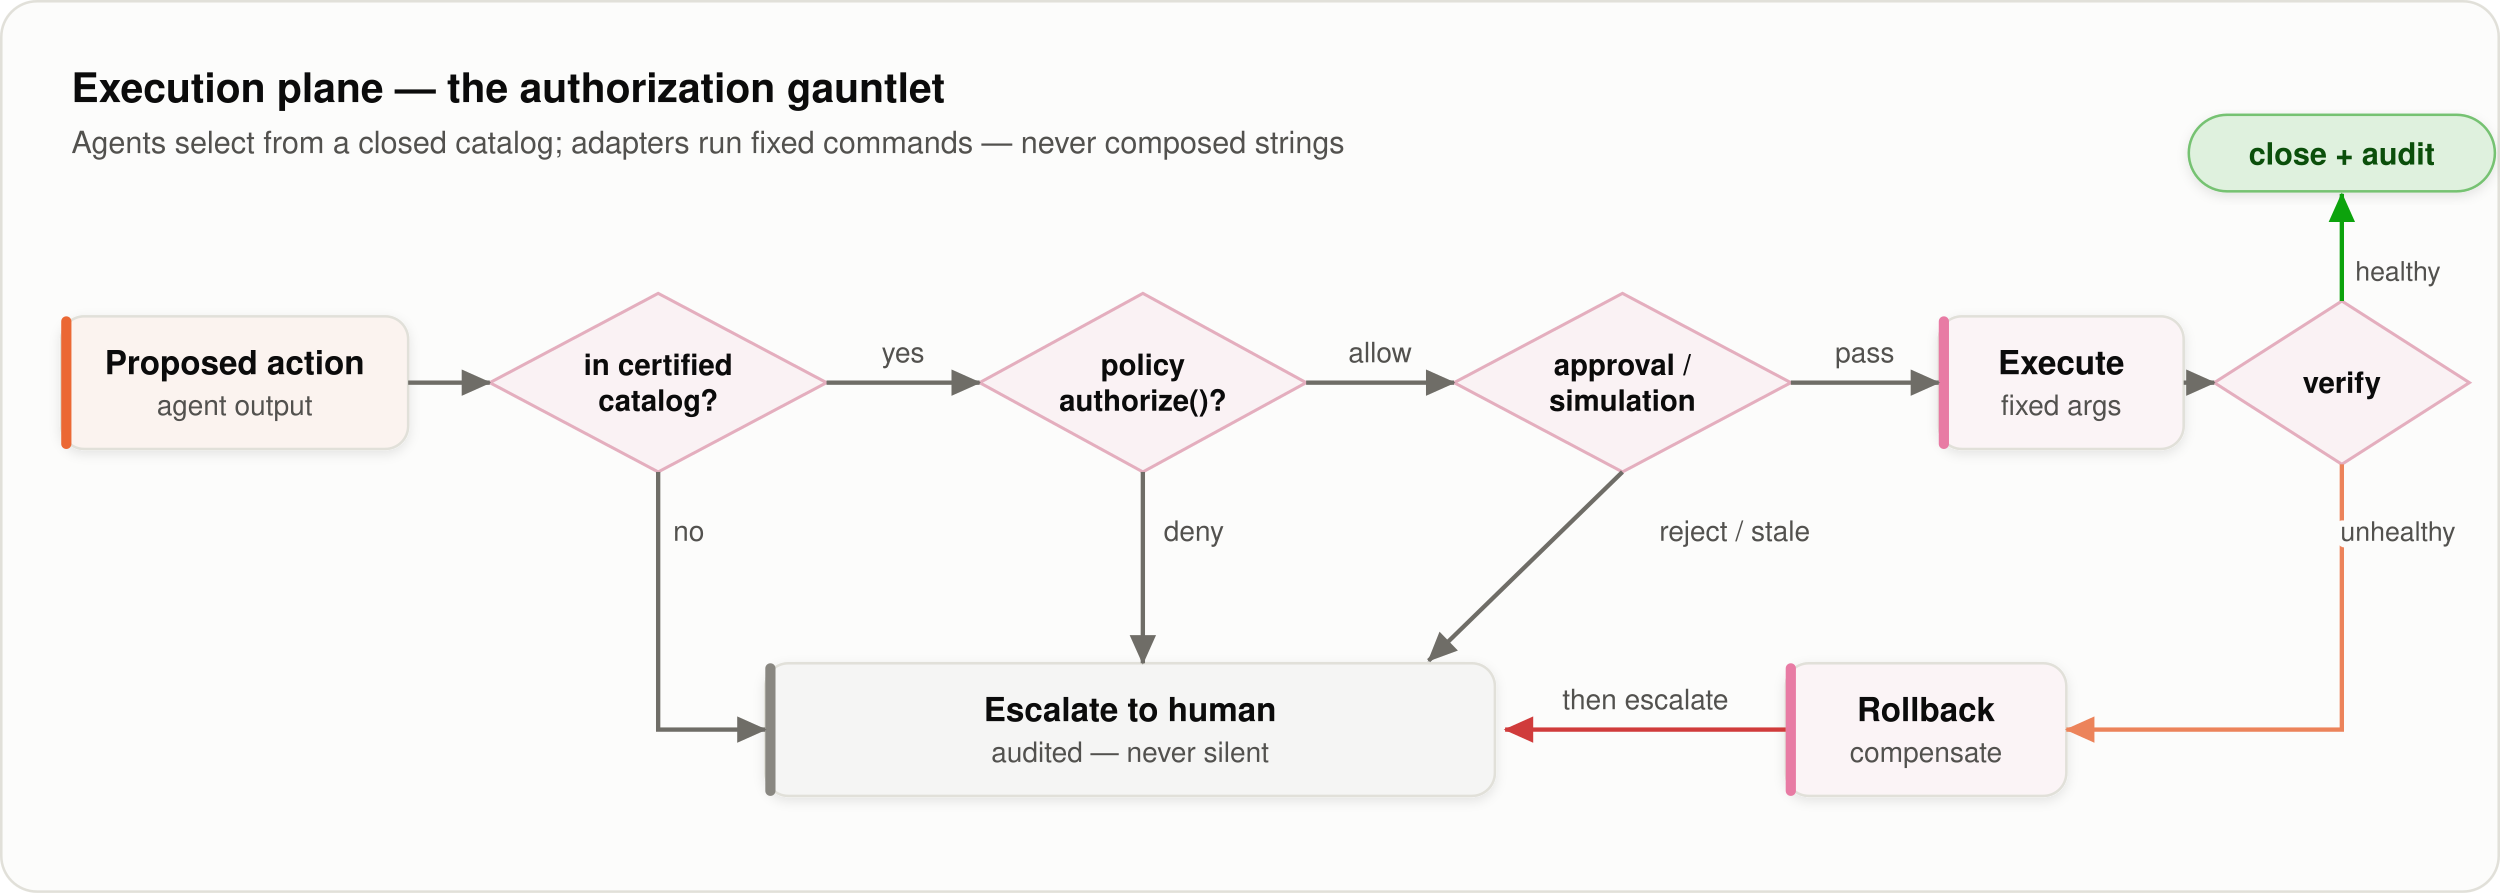
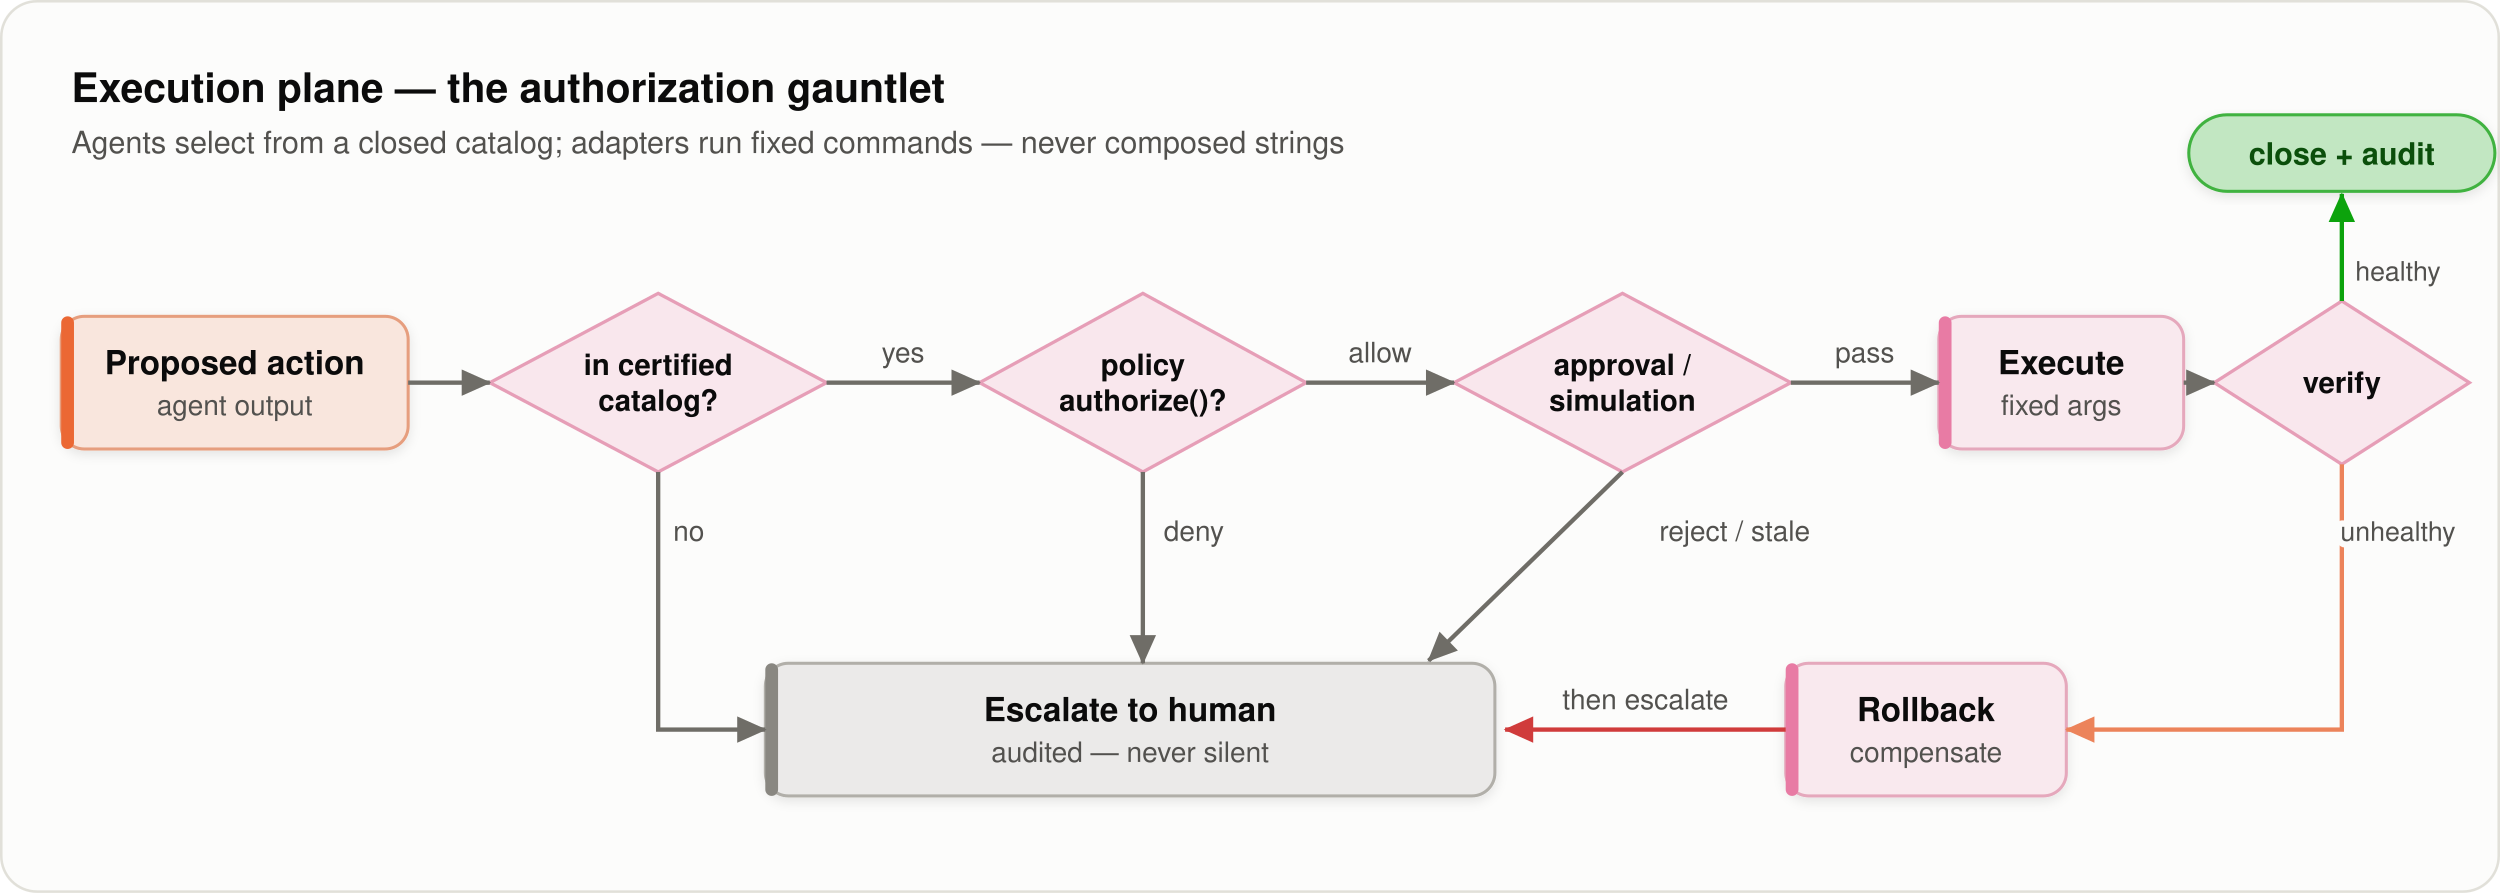
<svg xmlns="http://www.w3.org/2000/svg" viewBox="0 0 980 350" font-family="system-ui, -apple-system, 'Segoe UI', Helvetica, Arial, sans-serif" role="img" aria-label="Execution: catalog membership, deterministic policy, plan-bound approval and simulation gate every mutation; verification decides close or rollback">
  <defs>
    <filter id="soft-light" x="-12%" y="-12%" width="124%" height="130%">
      <feDropShadow dx="0" dy="1.5" stdDeviation="2.2" flood-color="#000000" flood-opacity="0.10" />
    </filter>
    <marker id="arrow-light" viewBox="0 0 10 10" refX="8.6" refY="5" markerWidth="8" markerHeight="8" orient="auto-start-reverse">
      <path d="M 0.5 1.2 L 9 5 L 0.5 8.8 z" fill="#6f6d67" />
    </marker>
    <marker id="arrow-good-light" viewBox="0 0 10 10" refX="8.6" refY="5" markerWidth="8" markerHeight="8" orient="auto-start-reverse">
      <path d="M 0.5 1.2 L 9 5 L 0.5 8.8 z" fill="#0ca30c" />
    </marker>
    <marker id="arrow-bad-light" viewBox="0 0 10 10" refX="8.6" refY="5" markerWidth="8" markerHeight="8" orient="auto-start-reverse">
      <path d="M 0.5 1.2 L 9 5 L 0.5 8.8 z" fill="#d03b3b" />
    </marker>
    <marker id="arrow-warn-light" viewBox="0 0 10 10" refX="8.6" refY="5" markerWidth="8" markerHeight="8" orient="auto-start-reverse">
      <path d="M 0.5 1.2 L 9 5 L 0.5 8.8 z" fill="#ec835a" />
    </marker>
  </defs>
  <rect x="0" y="0" width="980" height="350" rx="14" fill="#fcfcfb" />
  <rect x="0.5" y="0.5" width="979" height="349" rx="14" fill="none" stroke="#e1e0d9" stroke-width="1" />
  <text x="28" y="40" font-size="16" text-anchor="start" fill="#0b0b0b" font-weight="700">Execution plane — the authorization gauntlet</text>
  <text x="28" y="60" font-size="12" text-anchor="start" fill="#52514e" font-weight="normal">Agents select from a closed catalog; adapters run fixed commands — never composed strings</text>
-   <rect x="24" y="124" width="136" height="52" rx="9" fill="#fbf3ef" stroke="#e1e0d9" stroke-width="1" filter="url(#soft-light)" />
-   <rect x="24" y="124" width="4" height="52" rx="2" fill="#eb6834" />
+   <rect x="24" y="124" width="136" height="52" rx="9" fill="#f9e6dd" stroke="#e69e7e" stroke-width="1.2" filter="url(#soft-light)" />
+   <rect x="24" y="124" width="5" height="52" rx="2.5" fill="#eb6834" />
  <text x="92.0" y="146.68" font-size="13" text-anchor="middle" fill="#0b0b0b" font-weight="600">Proposed action</text>
  <text x="92.0" y="162.68" font-size="11" text-anchor="middle" fill="#52514e" font-weight="normal">agent output</text>
-   <polygon points="258,115.0 324.0,150 258,185.0 192.0,150" fill="#faf2f4" stroke="#e4aebe" stroke-width="1.2" />
+   <polygon points="258,115.0 324.0,150 258,185.0 192.0,150" fill="#f9e7ed" stroke="#e69eb7" stroke-width="1.3" />
  <text x="258" y="147" font-size="11.5" text-anchor="middle" fill="#0b0b0b" font-weight="600">in certified</text>
  <text x="258" y="161" font-size="11.5" text-anchor="middle" fill="#0b0b0b" font-weight="600">catalog?</text>
-   <polygon points="448,115.0 512.0,150 448,185.0 384.0,150" fill="#faf2f4" stroke="#e4aebe" stroke-width="1.2" />
+   <polygon points="448,115.0 512.0,150 448,185.0 384.0,150" fill="#f9e7ed" stroke="#e69eb7" stroke-width="1.3" />
  <text x="448" y="147" font-size="11.5" text-anchor="middle" fill="#0b0b0b" font-weight="600">policy</text>
  <text x="448" y="161" font-size="11.5" text-anchor="middle" fill="#0b0b0b" font-weight="600">authorize()?</text>
-   <polygon points="636,115.0 702.0,150 636,185.0 570.0,150" fill="#faf2f4" stroke="#e4aebe" stroke-width="1.2" />
+   <polygon points="636,115.0 702.0,150 636,185.0 570.0,150" fill="#f9e7ed" stroke="#e69eb7" stroke-width="1.3" />
  <text x="636" y="147" font-size="11.5" text-anchor="middle" fill="#0b0b0b" font-weight="600">approval /</text>
  <text x="636" y="161" font-size="11.5" text-anchor="middle" fill="#0b0b0b" font-weight="600">simulation</text>
-   <rect x="760" y="124" width="96" height="52" rx="9" fill="#fbf4f6" stroke="#e1e0d9" stroke-width="1" filter="url(#soft-light)" />
-   <rect x="760" y="124" width="4" height="52" rx="2" fill="#e87ba4" />
+   <rect x="760" y="124" width="96" height="52" rx="9" fill="#f9e9ee" stroke="#e5a8bc" stroke-width="1.2" filter="url(#soft-light)" />
+   <rect x="760" y="124" width="5" height="52" rx="2.5" fill="#e87ba4" />
  <text x="808.0" y="146.68" font-size="13" text-anchor="middle" fill="#0b0b0b" font-weight="600">Execute</text>
  <text x="808.0" y="162.68" font-size="11" text-anchor="middle" fill="#52514e" font-weight="normal">fixed args</text>
-   <polygon points="918,118.0 968.0,150 918,182.0 868.0,150" fill="#faf2f4" stroke="#e4aebe" stroke-width="1.2" />
+   <polygon points="918,118.0 968.0,150 918,182.0 868.0,150" fill="#f9e7ed" stroke="#e69eb7" stroke-width="1.3" />
  <text x="918" y="154" font-size="11.5" text-anchor="middle" fill="#0b0b0b" font-weight="600">verify</text>
  <path d="M 160 150 L 192 150" fill="none" stroke="#6f6d67" stroke-width="1.7" marker-end="url(#arrow-light)" />
  <path d="M 324 150 L 384 150" fill="none" stroke="#6f6d67" stroke-width="1.7" marker-end="url(#arrow-light)" />
  <text x="354.0" y="142" font-size="11" text-anchor="middle" fill="#52514e" font-weight="normal" paint-order="stroke" stroke="#fcfcfb" stroke-width="5" stroke-linejoin="round">yes</text>
  <path d="M 512 150 L 570 150" fill="none" stroke="#6f6d67" stroke-width="1.7" marker-end="url(#arrow-light)" />
  <text x="541.0" y="142" font-size="11" text-anchor="middle" fill="#52514e" font-weight="normal" paint-order="stroke" stroke="#fcfcfb" stroke-width="5" stroke-linejoin="round">allow</text>
  <path d="M 702 150 L 760 150" fill="none" stroke="#6f6d67" stroke-width="1.7" marker-end="url(#arrow-light)" />
  <text x="731.0" y="142" font-size="11" text-anchor="middle" fill="#52514e" font-weight="normal" paint-order="stroke" stroke="#fcfcfb" stroke-width="5" stroke-linejoin="round">pass</text>
  <path d="M 856 150 L 868 150" fill="none" stroke="#6f6d67" stroke-width="1.7" marker-end="url(#arrow-light)" />
-   <rect x="300" y="260" width="286" height="52" rx="9" fill="#f5f5f4" stroke="#e1e0d9" stroke-width="1" filter="url(#soft-light)" />
-   <rect x="300" y="260" width="4" height="52" rx="2" fill="#898781" />
+   <rect x="300" y="260" width="286" height="52" rx="9" fill="#ebeae9" stroke="#b1afa9" stroke-width="1.2" filter="url(#soft-light)" />
+   <rect x="300" y="260" width="5" height="52" rx="2.5" fill="#898781" />
  <text x="443.0" y="282.68" font-size="13" text-anchor="middle" fill="#0b0b0b" font-weight="600">Escalate to human</text>
  <text x="443.0" y="298.68" font-size="11" text-anchor="middle" fill="#52514e" font-weight="normal">audited — never silent</text>
  <path d="M 258 185 L 258 286 L 300 286" fill="none" stroke="#6f6d67" stroke-width="1.7" marker-end="url(#arrow-light)" />
  <text x="270" y="212" font-size="11" text-anchor="middle" fill="#52514e" font-weight="normal" paint-order="stroke" stroke="#fcfcfb" stroke-width="5" stroke-linejoin="round">no</text>
  <path d="M 448 185 L 448 260" fill="none" stroke="#6f6d67" stroke-width="1.7" marker-end="url(#arrow-light)" />
  <text x="468" y="212" font-size="11" text-anchor="middle" fill="#52514e" font-weight="normal" paint-order="stroke" stroke="#fcfcfb" stroke-width="5" stroke-linejoin="round">deny</text>
  <path d="M 636 185 L 560 259" fill="none" stroke="#6f6d67" stroke-width="1.7" marker-end="url(#arrow-light)" />
  <text x="680" y="212" font-size="11" text-anchor="middle" fill="#52514e" font-weight="normal" paint-order="stroke" stroke="#fcfcfb" stroke-width="5" stroke-linejoin="round">reject / stale</text>
-   <rect x="700" y="260" width="110" height="52" rx="9" fill="#fbf4f6" stroke="#e1e0d9" stroke-width="1" filter="url(#soft-light)" />
-   <rect x="700" y="260" width="4" height="52" rx="2" fill="#e87ba4" />
+   <rect x="700" y="260" width="110" height="52" rx="9" fill="#f9e9ee" stroke="#e5a8bc" stroke-width="1.2" filter="url(#soft-light)" />
+   <rect x="700" y="260" width="5" height="52" rx="2.5" fill="#e87ba4" />
  <text x="755.0" y="282.68" font-size="13" text-anchor="middle" fill="#0b0b0b" font-weight="600">Rollback</text>
  <text x="755.0" y="298.68" font-size="11" text-anchor="middle" fill="#52514e" font-weight="normal">compensate</text>
  <path d="M 918 182 L 918 286 L 810 286" fill="none" stroke="#ec835a" stroke-width="1.7" marker-end="url(#arrow-warn-light)" />
  <text x="940" y="212" font-size="10.5" text-anchor="middle" fill="#52514e" font-weight="normal" paint-order="stroke" stroke="#fcfcfb" stroke-width="5" stroke-linejoin="round">unhealthy</text>
  <path d="M 700 286 L 590 286" fill="none" stroke="#d03b3b" stroke-width="1.7" marker-end="url(#arrow-bad-light)" />
  <text x="645.0" y="278" font-size="11" text-anchor="middle" fill="#52514e" font-weight="normal" paint-order="stroke" stroke="#fcfcfb" stroke-width="5" stroke-linejoin="round">then escalate</text>
-   <rect x="858.0" y="45" width="120" height="30" rx="15" fill="#dff1de" stroke="#76c272" stroke-width="1" filter="url(#soft-light)" />
+   <rect x="858.0" y="45" width="120" height="30" rx="15" fill="#c2e7c2" stroke="#41b23f" stroke-width="1.2" filter="url(#soft-light)" />
  <text x="918" y="64.5" font-size="12" text-anchor="middle" fill="#0b4f0b" font-weight="600">close + audit</text>
  <path d="M 918 118 L 918 76" fill="none" stroke="#0ca30c" stroke-width="1.7" marker-end="url(#arrow-good-light)" />
  <text x="940" y="110" font-size="10.5" text-anchor="middle" fill="#52514e" font-weight="normal" paint-order="stroke" stroke="#fcfcfb" stroke-width="5" stroke-linejoin="round">healthy</text>
</svg>
